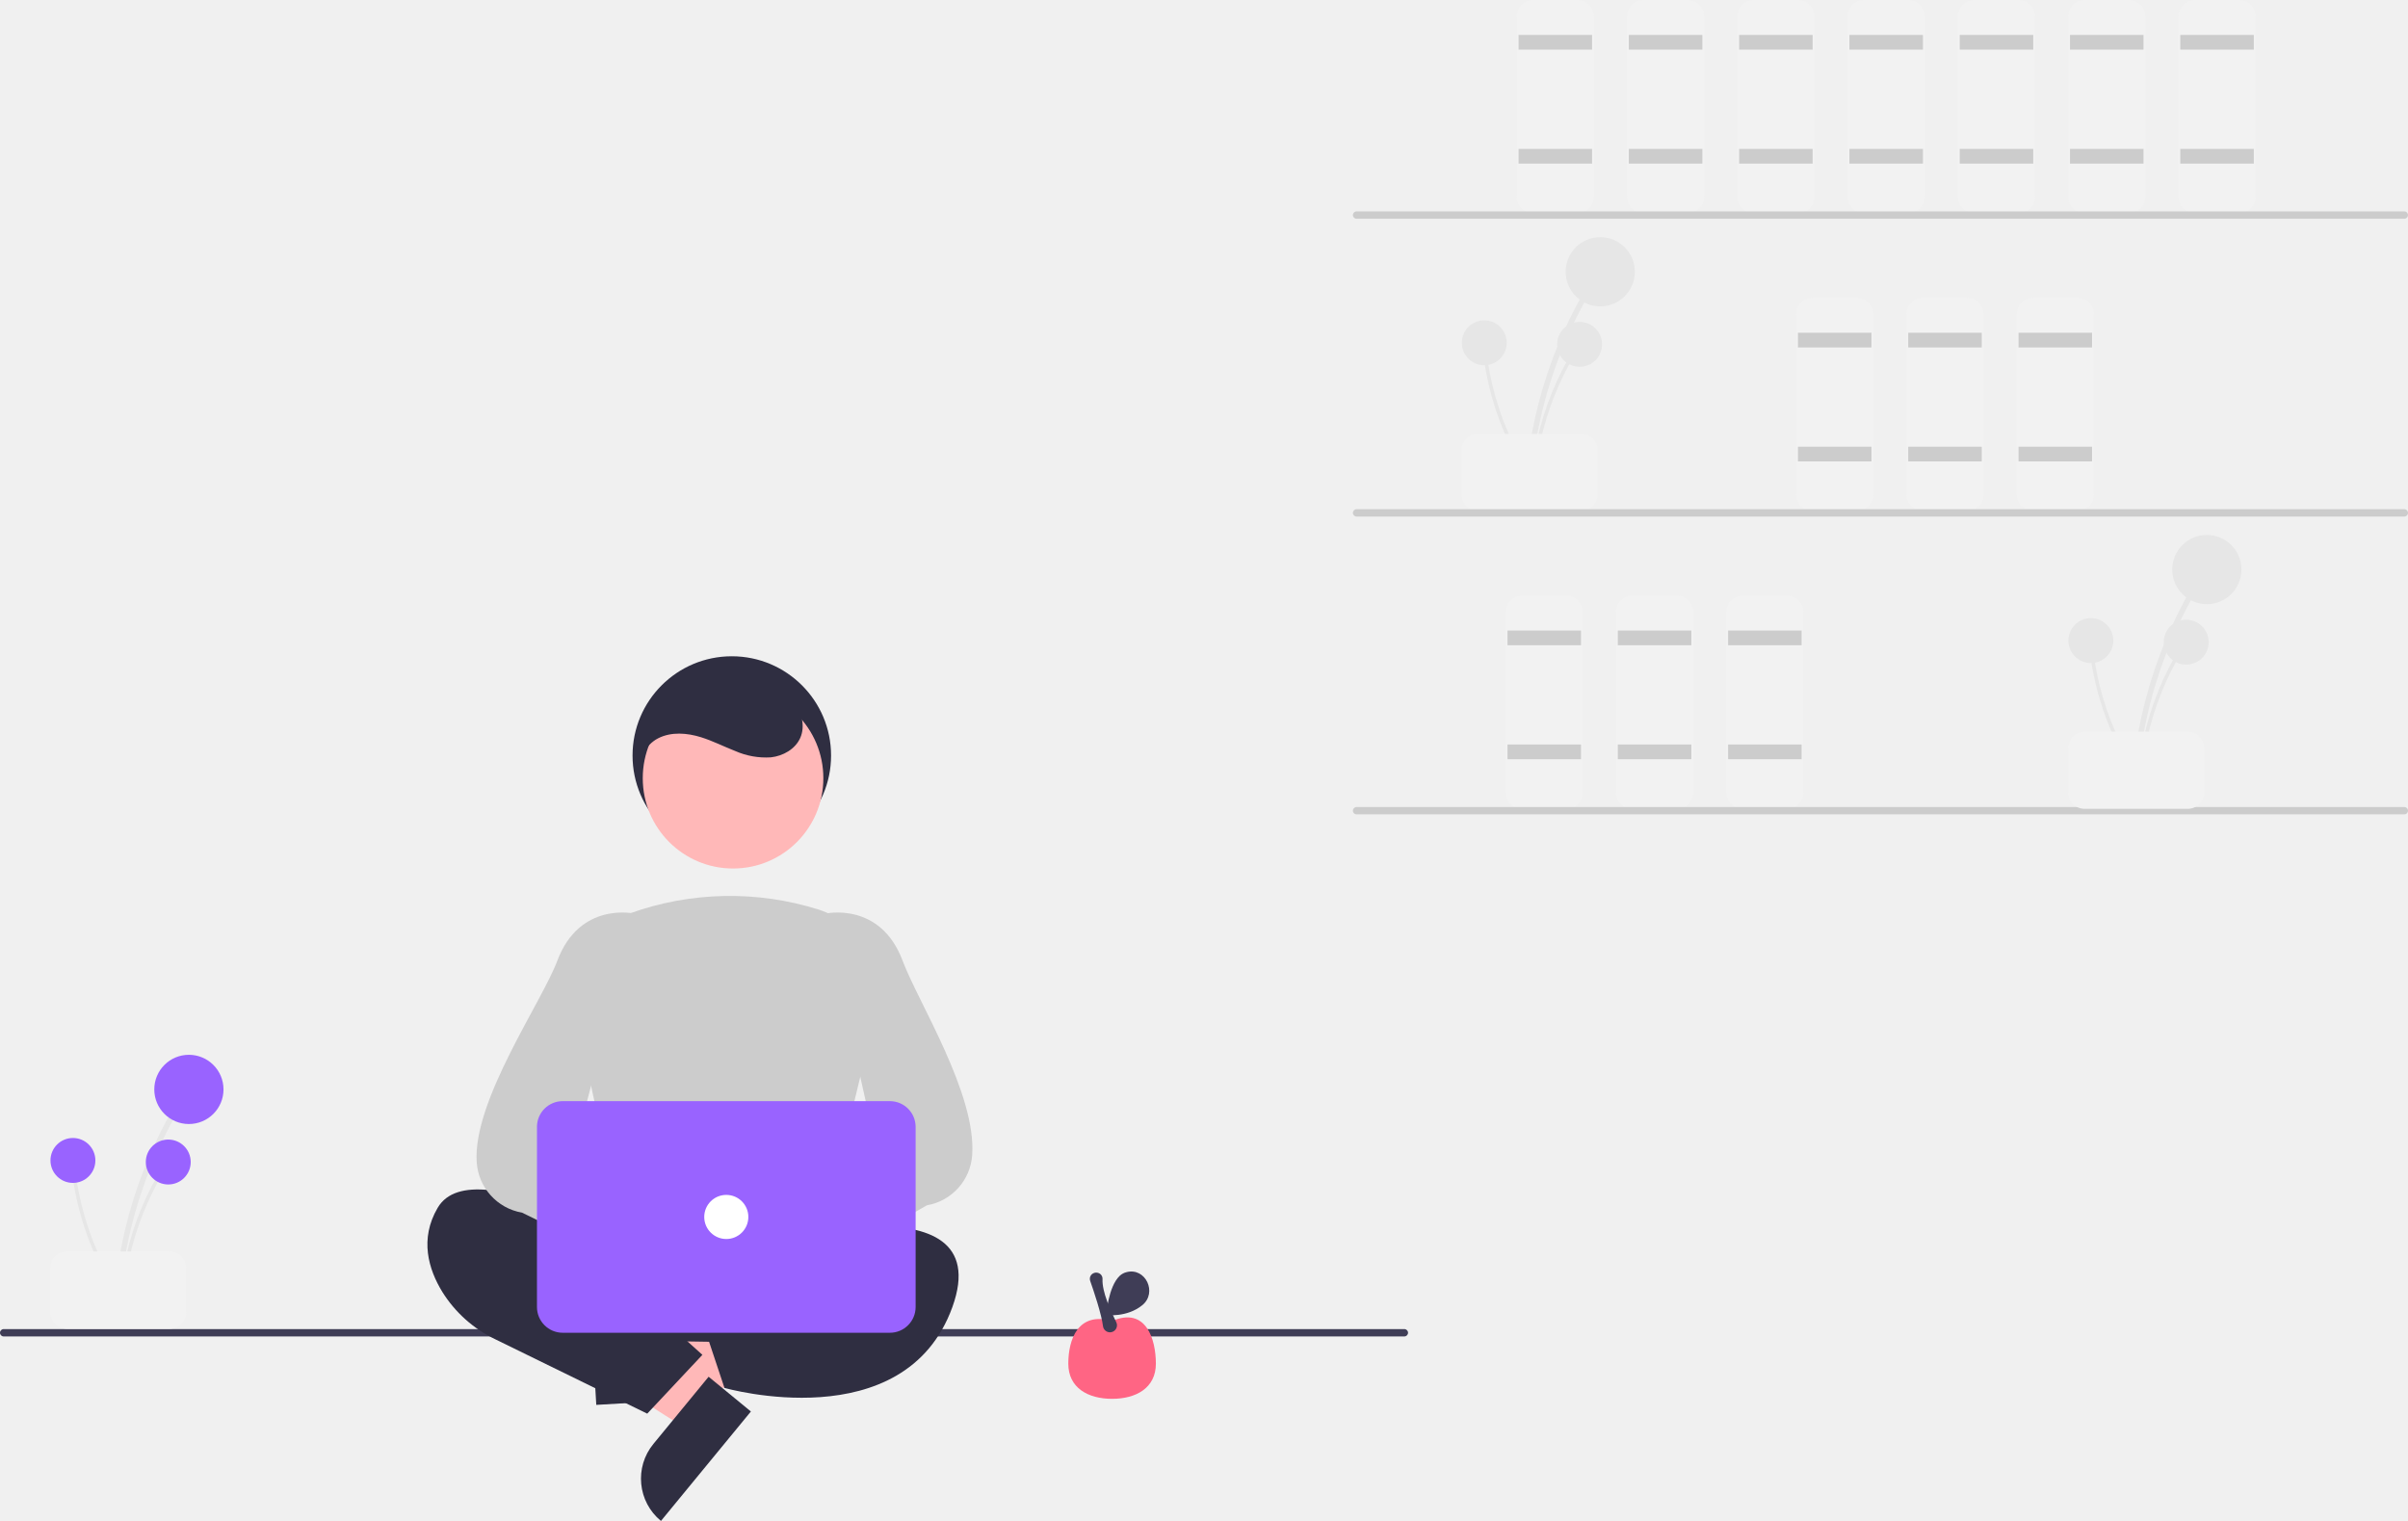
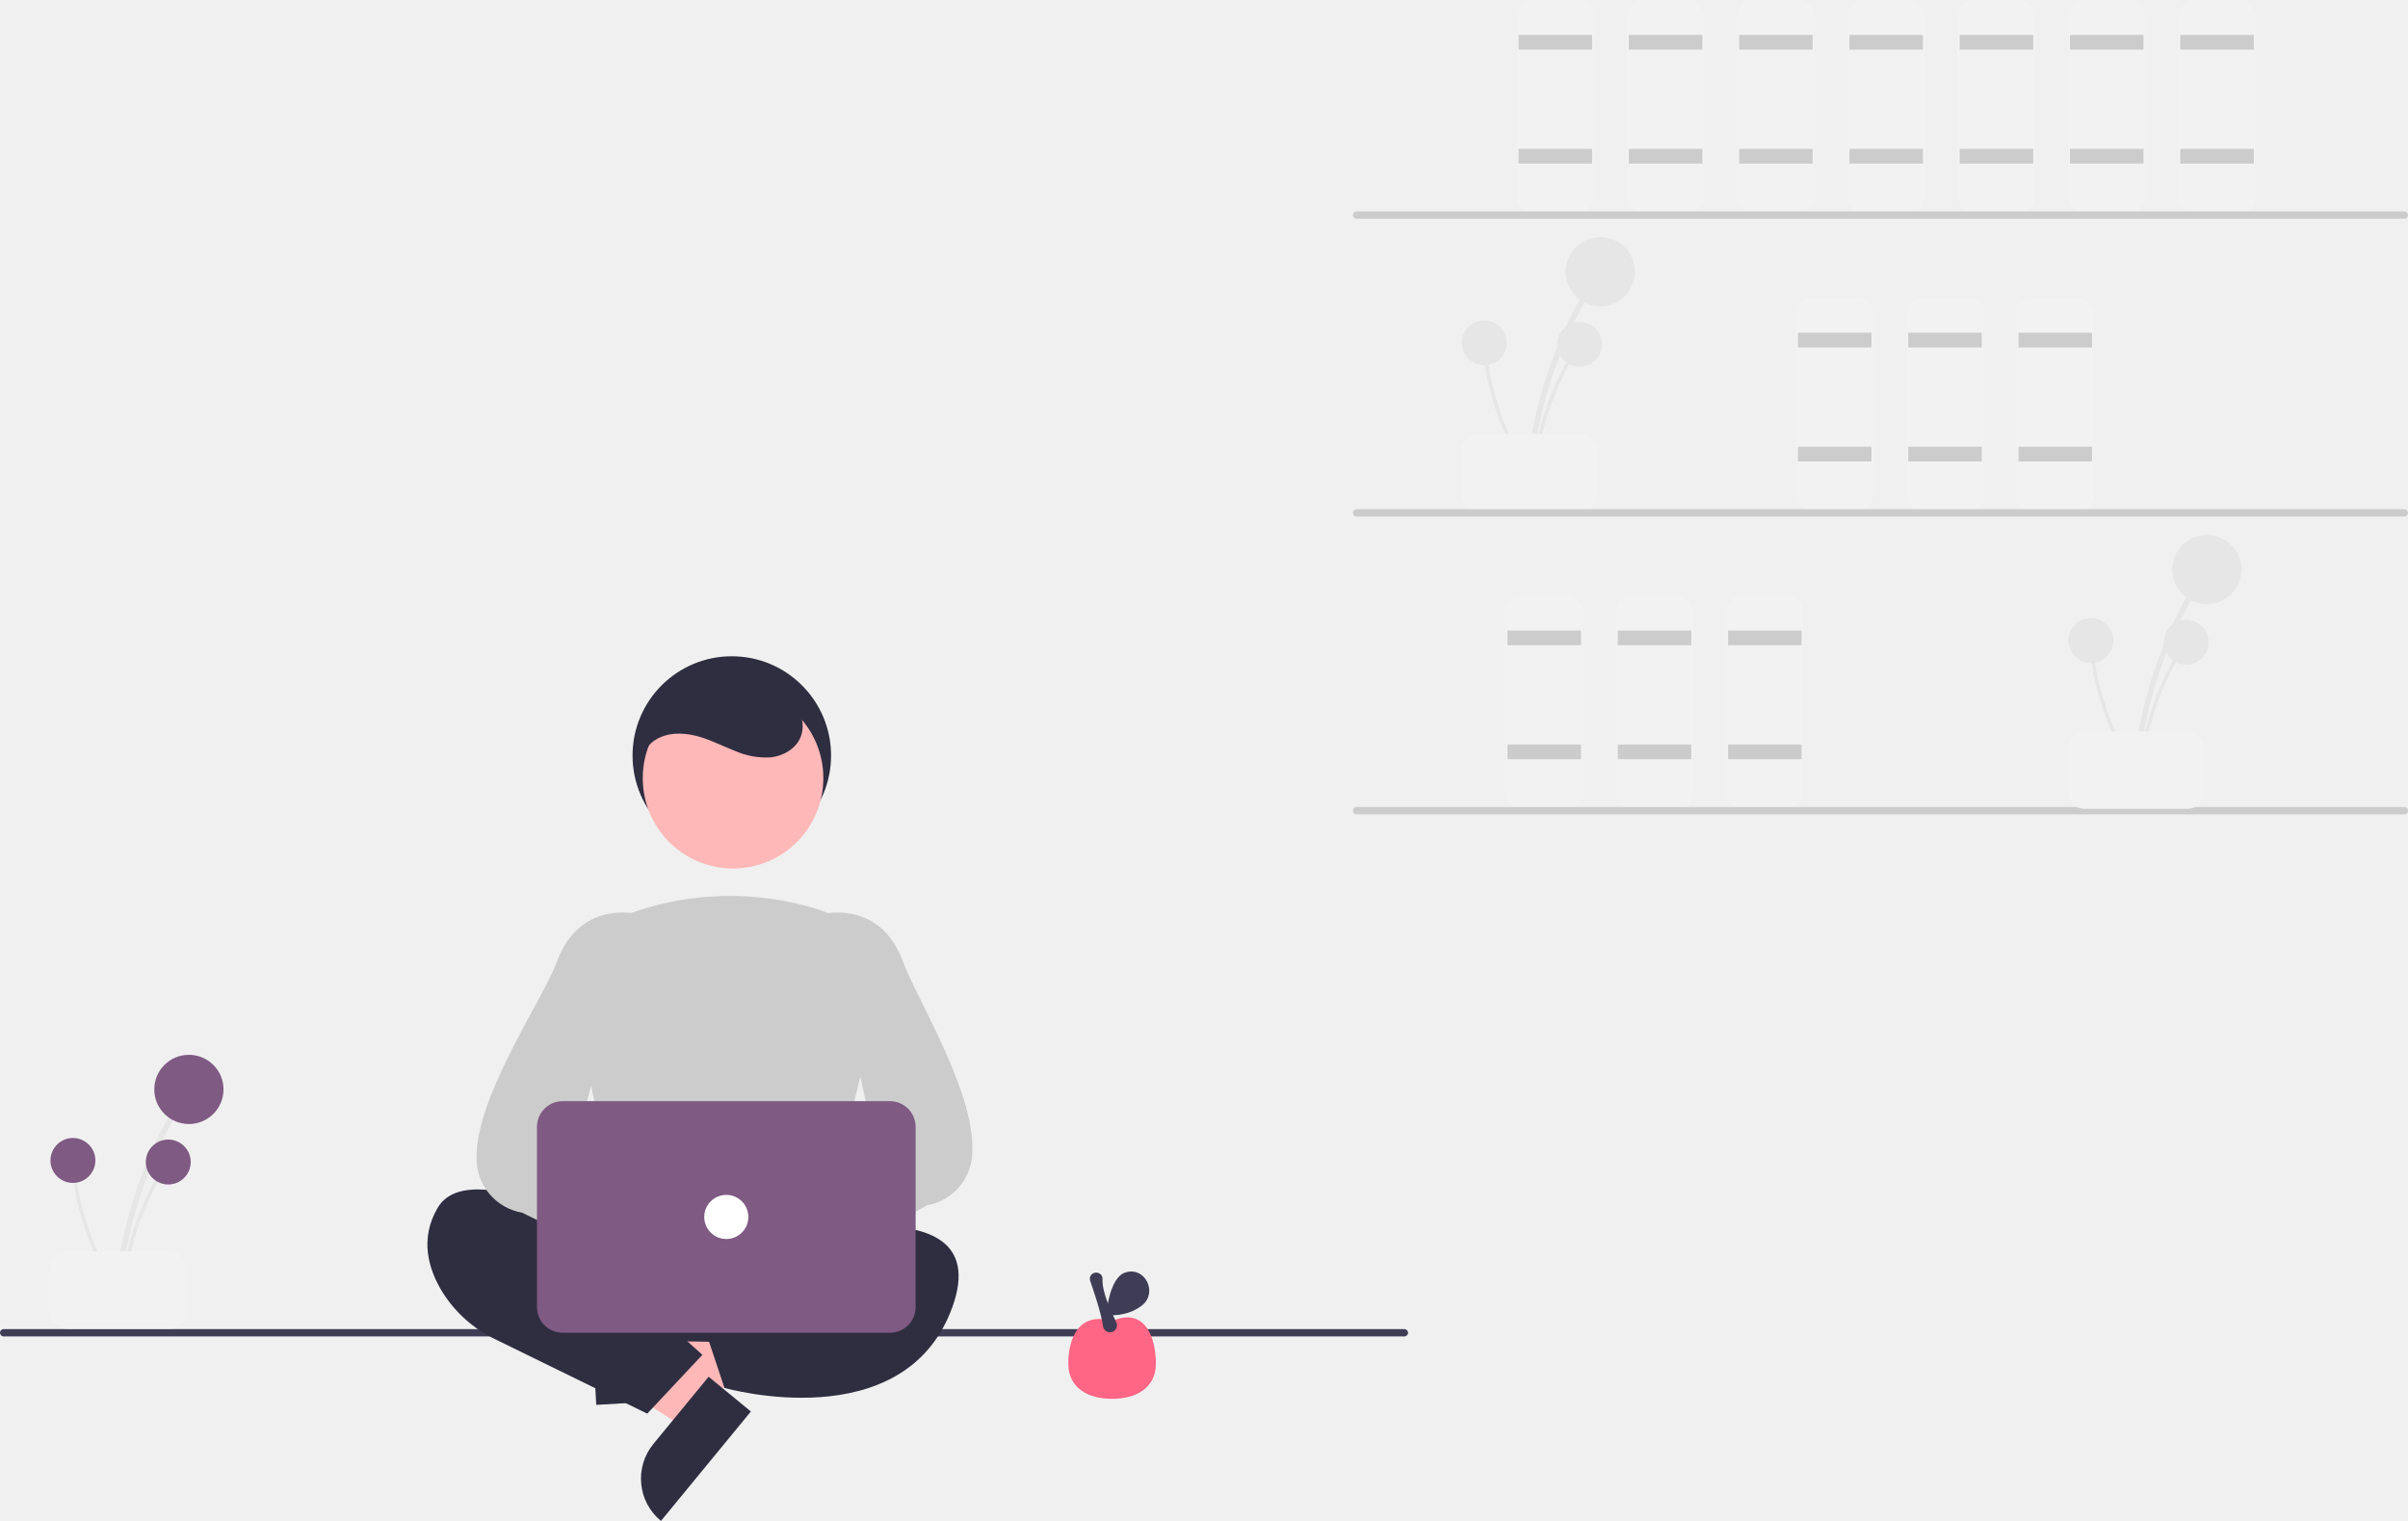
<svg xmlns="http://www.w3.org/2000/svg" id="e4e579b4-5122-4d29-876c-085905a2d49a" data-name="Layer 1" width="655" height="413.68" viewBox="0 0 655 413.68">
  <path d="M689.063,372.583a122.041,122.041,0,0,1,10.101-38.517q2.28-5.092,5.018-9.961a.744.744,0,0,0-1.284-.75,123.729,123.729,0,0,0-13.768,37.982q-1.034,5.584-1.554,11.246c-.088.952,1.399.946,1.486,0Z" transform="translate(-272.5 -243.1602)" fill="#e6e6e6" />
  <circle cx="435.282" cy="73.914" r="9.414" fill="#e6e6e6" />
  <path d="M690.026,372.833a79.174,79.174,0,0,1,6.553-24.988q1.479-3.304,3.255-6.462a.483.483,0,0,0-.833-.487,80.268,80.268,0,0,0-8.932,24.641q-.671,3.622-1.008,7.296c-.057.618.908.614.964,0Z" transform="translate(-272.5 -243.1602)" fill="#e6e6e6" />
  <circle cx="429.67" cy="93.662" r="6.108" fill="#e6e6e6" />
  <path d="M688.809,372.257a79.174,79.174,0,0,1-10.202-23.733q-.866-3.515-1.408-7.097a.483.483,0,0,0-.956.128,80.268,80.268,0,0,0,8.113,24.922q1.699,3.269,3.693,6.373c.335.522,1.093-.074.76-.593Z" transform="translate(-272.5 -243.1602)" fill="#e6e6e6" />
  <circle cx="403.735" cy="93.233" r="6.108" fill="#e6e6e6" />
  <path d="M670.059,377.66v-12a4.505,4.505,0,0,1,4.5-4.5h28a4.505,4.505,0,0,1,4.5,4.5v12a4.505,4.505,0,0,1-4.5,4.5h-28A4.505,4.505,0,0,1,670.059,377.66Z" transform="translate(-272.5 -243.1602)" fill="#f2f2f2" style="isolation:isolate" />
  <path d="M701.559,301.16h-12a4.505,4.505,0,0,1-4.5-4.5v-49a4.505,4.505,0,0,1,4.5-4.5h12a4.505,4.505,0,0,1,4.5,4.5v49A4.505,4.505,0,0,1,701.559,301.16Z" transform="translate(-272.5 -243.1602)" fill="#f2f2f2" style="isolation:isolate" />
  <rect x="413.059" y="9.5" width="20" height="4" fill="#ccc" />
  <rect x="413.059" y="40.5" width="20" height="4" fill="#ccc" />
  <path d="M731.559,301.16h-12a4.505,4.505,0,0,1-4.5-4.5v-49a4.505,4.505,0,0,1,4.5-4.5h12a4.505,4.505,0,0,1,4.5,4.5v49A4.505,4.505,0,0,1,731.559,301.16Z" transform="translate(-272.5 -243.1602)" fill="#f2f2f2" style="isolation:isolate" />
  <rect x="443.059" y="9.5" width="20" height="4" fill="#ccc" />
  <rect x="443.059" y="40.5" width="20" height="4" fill="#ccc" />
  <path d="M761.559,301.16h-12a4.505,4.505,0,0,1-4.5-4.5v-49a4.505,4.505,0,0,1,4.5-4.5h12a4.505,4.505,0,0,1,4.5,4.5v49A4.505,4.505,0,0,1,761.559,301.16Z" transform="translate(-272.5 -243.1602)" fill="#f2f2f2" style="isolation:isolate" />
  <rect x="473.059" y="9.5" width="20" height="4" fill="#ccc" />
  <rect x="473.059" y="40.5" width="20" height="4" fill="#ccc" />
  <path d="M777.559,382.16h-12a4.505,4.505,0,0,1-4.5-4.5v-49a4.505,4.505,0,0,1,4.5-4.5h12a4.505,4.505,0,0,1,4.5,4.5v49A4.505,4.505,0,0,1,777.559,382.16Z" transform="translate(-272.5 -243.1602)" fill="#f2f2f2" style="isolation:isolate" />
  <rect x="489.059" y="90.5" width="20" height="4" fill="#ccc" />
  <rect x="489.059" y="121.5" width="20" height="4" fill="#ccc" />
  <path d="M807.559,382.16h-12a4.505,4.505,0,0,1-4.5-4.5v-49a4.505,4.505,0,0,1,4.5-4.5h12a4.505,4.505,0,0,1,4.5,4.5v49A4.505,4.505,0,0,1,807.559,382.16Z" transform="translate(-272.5 -243.1602)" fill="#f2f2f2" style="isolation:isolate" />
  <rect x="519.059" y="90.5" width="20" height="4" fill="#ccc" />
  <rect x="519.059" y="121.5" width="20" height="4" fill="#ccc" />
  <path d="M837.559,382.16h-12a4.505,4.505,0,0,1-4.5-4.5v-49a4.505,4.505,0,0,1,4.5-4.5h12a4.505,4.505,0,0,1,4.5,4.5v49A4.505,4.505,0,0,1,837.559,382.16Z" transform="translate(-272.5 -243.1602)" fill="#f2f2f2" style="isolation:isolate" />
  <rect x="549.059" y="90.5" width="20" height="4" fill="#ccc" />
  <rect x="549.059" y="121.5" width="20" height="4" fill="#ccc" />
  <path d="M698.559,463.16h-12a4.505,4.505,0,0,1-4.5-4.5v-49a4.505,4.505,0,0,1,4.5-4.5h12a4.505,4.505,0,0,1,4.5,4.5v49A4.505,4.505,0,0,1,698.559,463.16Z" transform="translate(-272.5 -243.1602)" fill="#f2f2f2" style="isolation:isolate" />
  <rect x="410.059" y="171.5" width="20" height="4" fill="#ccc" />
  <rect x="410.059" y="202.5" width="20" height="4" fill="#ccc" />
  <path d="M728.559,463.16h-12a4.505,4.505,0,0,1-4.5-4.5v-49a4.505,4.505,0,0,1,4.5-4.5h12a4.505,4.505,0,0,1,4.5,4.5v49A4.505,4.505,0,0,1,728.559,463.16Z" transform="translate(-272.5 -243.1602)" fill="#f2f2f2" style="isolation:isolate" />
  <rect x="440.059" y="171.5" width="20" height="4" fill="#ccc" />
  <rect x="440.059" y="202.5" width="20" height="4" fill="#ccc" />
  <path d="M758.559,463.16h-12a4.505,4.505,0,0,1-4.5-4.5v-49a4.505,4.505,0,0,1,4.5-4.5h12a4.505,4.505,0,0,1,4.5,4.5v49A4.505,4.505,0,0,1,758.559,463.16Z" transform="translate(-272.5 -243.1602)" fill="#f2f2f2" style="isolation:isolate" />
  <rect x="470.059" y="171.5" width="20" height="4" fill="#ccc" />
  <rect x="470.059" y="202.5" width="20" height="4" fill="#ccc" />
  <path d="M791.559,301.16h-12a4.505,4.505,0,0,1-4.5-4.5v-49a4.505,4.505,0,0,1,4.5-4.5h12a4.505,4.505,0,0,1,4.5,4.5v49A4.505,4.505,0,0,1,791.559,301.16Z" transform="translate(-272.5 -243.1602)" fill="#f2f2f2" style="isolation:isolate" />
  <rect x="503.059" y="9.5" width="20" height="4" fill="#ccc" />
  <rect x="503.059" y="40.5" width="20" height="4" fill="#ccc" />
  <path d="M821.559,301.16h-12a4.505,4.505,0,0,1-4.5-4.5v-49a4.505,4.505,0,0,1,4.5-4.5h12a4.505,4.505,0,0,1,4.5,4.5v49A4.505,4.505,0,0,1,821.559,301.16Z" transform="translate(-272.5 -243.1602)" fill="#f2f2f2" style="isolation:isolate" />
  <rect x="533.059" y="9.5" width="20" height="4" fill="#ccc" />
  <rect x="533.059" y="40.5" width="20" height="4" fill="#ccc" />
  <path d="M851.559,301.16h-12a4.505,4.505,0,0,1-4.5-4.5v-49a4.505,4.505,0,0,1,4.5-4.5h12a4.505,4.505,0,0,1,4.5,4.5v49A4.505,4.505,0,0,1,851.559,301.16Z" transform="translate(-272.5 -243.1602)" fill="#f2f2f2" style="isolation:isolate" />
  <rect x="563.059" y="9.5" width="20" height="4" fill="#ccc" />
  <rect x="563.059" y="40.5" width="20" height="4" fill="#ccc" />
  <path d="M881.559,301.16h-12a4.505,4.505,0,0,1-4.5-4.5v-49a4.505,4.505,0,0,1,4.5-4.5h12a4.505,4.505,0,0,1,4.5,4.5v49A4.505,4.505,0,0,1,881.559,301.16Z" transform="translate(-272.5 -243.1602)" fill="#f2f2f2" style="isolation:isolate" />
  <rect x="593.059" y="9.5" width="20" height="4" fill="#ccc" />
  <rect x="593.059" y="40.5" width="20" height="4" fill="#ccc" />
  <path d="M926.5,302.66h-285a1,1,0,0,1,0-2h285a1,1,0,0,1,0,2Z" transform="translate(-272.5 -243.1602)" fill="#ccc" />
  <path d="M926.5,383.66h-285a1,1,0,0,1,0-2h285a1,1,0,0,1,0,2Z" transform="translate(-272.5 -243.1602)" fill="#ccc" />
  <path d="M926.5,464.66h-285a1,1,0,0,1,0-2h285a1,1,0,0,1,0,2Z" transform="translate(-272.5 -243.1602)" fill="#ccc" />
  <path d="M854.063,453.583a122.041,122.041,0,0,1,10.101-38.517q2.28-5.092,5.018-9.961a.744.744,0,0,0-1.284-.75,123.729,123.729,0,0,0-13.768,37.982q-1.034,5.584-1.554,11.246c-.088.952,1.399.946,1.486,0Z" transform="translate(-272.5 -243.1602)" fill="#e6e6e6" />
  <circle cx="600.282" cy="154.914" r="9.414" fill="#e6e6e6" />
  <path d="M855.026,453.833a79.174,79.174,0,0,1,6.553-24.988q1.479-3.304,3.255-6.462a.483.483,0,0,0-.833-.487,80.268,80.268,0,0,0-8.932,24.641q-.671,3.622-1.008,7.296c-.057.618.908.614.964,0Z" transform="translate(-272.5 -243.1602)" fill="#e6e6e6" />
  <circle cx="594.67" cy="174.662" r="6.108" fill="#e6e6e6" />
  <path d="M853.809,453.257a79.174,79.174,0,0,1-10.202-23.733q-.866-3.515-1.408-7.097a.483.483,0,0,0-.956.128,80.268,80.268,0,0,0,8.113,24.922q1.699,3.269,3.693,6.373c.335.522,1.093-.074.76-.593Z" transform="translate(-272.5 -243.1602)" fill="#e6e6e6" />
  <circle cx="568.735" cy="174.233" r="6.108" fill="#e6e6e6" />
  <path d="M835.059,458.66v-12a4.505,4.505,0,0,1,4.5-4.5h28a4.505,4.505,0,0,1,4.5,4.5v12a4.505,4.505,0,0,1-4.5,4.5h-28A4.505,4.505,0,0,1,835.059,458.66Z" transform="translate(-272.5 -243.1602)" fill="#f2f2f2" style="isolation:isolate" />
  <path d="M654.5,606.66h-381a1,1,0,0,1,0-2h381a1,1,0,0,1,0,2Z" transform="translate(-272.5 -243.1602)" fill="#3f3d56" />
  <circle cx="199.059" cy="205.5" r="27" fill="#2f2e41" />
  <polygon points="173.405 378.826 172.69 366.588 219.556 358.003 220.612 376.067 173.405 378.826" fill="#ffb8b8" />
  <path d="M436.622,598.163h23.644a0,0,0,0,1,0,0v14.887a0,0,0,0,1,0,0H421.735a0,0,0,0,1,0,0v0A14.887,14.887,0,0,1,436.622,598.163Z" transform="translate(747.3404 -113.1422) rotate(86.65462)" fill="#2f2e41" />
  <polygon points="193.789 378.714 186.004 388.185 145.768 362.666 157.257 348.688 193.789 378.714" fill="#ffb8b8" />
  <path d="M454.39,629.787h23.644a0,0,0,0,1,0,0v14.887a0,0,0,0,1,0,0H439.503a0,0,0,0,1,0,0v0A14.887,14.887,0,0,1,454.39,629.787Z" transform="translate(-597.3196 343.8614) rotate(-50.58212)" fill="#2f2e41" />
  <path d="M443.887,577.83l-5.32,25.079a4,4,0,0,0,3.848,4.83l52.298.844a4,4,0,0,0,4.004-4.695l-4.575-25.922a4,4,0,0,0-3.939-3.305H447.8A4,4,0,0,0,443.887,577.83Z" transform="translate(-272.5 -243.1602)" fill="#2f2e41" />
  <path d="M452.559,586.66s-51-32-61-15c-5,8.5-2.5,16.75,1.25,22.875a34.631,34.631,0,0,0,14.402,12.891l41.347,20.234,15-16-10-9Z" transform="translate(-272.5 -243.1602)" fill="#2f2e41" />
  <path d="M478.559,581.66s66-19,53,17-62,22-62,22l-5-15,17-12Z" transform="translate(-272.5 -243.1602)" fill="#2f2e41" />
  <circle cx="199.398" cy="211.665" r="24.561" fill="#ffb8b8" />
  <path d="M473.185,585.629a131.994,131.994,0,0,1-30.257-3.986l-.292-.08-13.706-63.045a23.225,23.225,0,0,1,14.933-26.943,80.46,80.46,0,0,1,51.3-1.024h0a23.47,23.47,0,0,1,15.635,27.765l-15.308,63.195-.216.103C488.911,584.626,480.956,585.629,473.185,585.629Z" transform="translate(-272.5 -243.1602)" fill="#ccc" />
  <path d="M454.774,590.527a10.056,10.056,0,0,1,14.475-5.312l26.987-23.425,2.442,18.408-26.001,19.422a10.11,10.11,0,0,1-17.902-9.094Z" transform="translate(-272.5 -243.1602)" fill="#ffb8b8" />
  <path d="M480.512,595.636a4.534,4.534,0,0,1-1.296-.19,4.453,4.453,0,0,1-2.962-2.816l-3.257-9.229a4.472,4.472,0,0,1,1.302-4.902l36.769-22.074L496.573,491.763l.369-.089c.15-.037,15-3.417,21.086,12.811,4.261,11.365,20.031,36.077,18.919,52.776a14.885,14.885,0,0,1-12.322,13.728l-41.388,23.713A4.456,4.456,0,0,1,480.512,595.636Z" transform="translate(-272.5 -243.1602)" fill="#ccc" />
  <path d="M484.636,588.333a10.056,10.056,0,0,0-14.475-5.312l-26.986-23.425-2.442,18.408,26.001,19.422a10.11,10.11,0,0,0,17.902-9.094Z" transform="translate(-272.5 -243.1602)" fill="#ffb8b8" />
  <path d="M461.606,595.636a4.456,4.456,0,0,1-2.724-.935l-44.388-21.713a14.885,14.885,0,0,1-12.322-13.728c-1.113-16.699,17.657-43.411,21.919-54.776,6.085-16.228,20.936-12.849,21.086-12.811l.369.089L428.051,558.424l39.769,20.074a4.472,4.472,0,0,1,1.302,4.902l-3.257,9.229a4.453,4.453,0,0,1-2.962,2.816A4.535,4.535,0,0,1,461.606,595.636Z" transform="translate(-272.5 -243.1602)" fill="#ccc" />
-   <path d="M514.559,605.66h-89a7.008,7.008,0,0,1-7-7v-49a7.008,7.008,0,0,1,7-7h89a7.008,7.008,0,0,1,7,7v49A7.008,7.008,0,0,1,514.559,605.66Z" transform="translate(-272.5 -243.1602)" fill="#9963ff" />
+   <path d="M514.559,605.66h-89a7.008,7.008,0,0,1-7-7v-49a7.008,7.008,0,0,1,7-7h89a7.008,7.008,0,0,1,7,7v49A7.008,7.008,0,0,1,514.559,605.66Z" transform="translate(-272.5 -243.1602)" fill="#7f5a83" />
  <circle cx="197.559" cy="331" r="6" fill="#fff" />
  <path d="M447.091,453.826c-1.456-3.692.933-8.092,4.476-9.881s7.818-1.448,11.608-.27c3.185.991,6.17,2.526,9.277,3.738a20.762,20.762,0,0,0,9.753,1.737c3.314-.374,6.613-2.233,7.969-5.28,1.406-3.159.45-7.013-1.715-9.709a18.799,18.799,0,0,0-8.612-5.535c-7.308-2.574-15.748-2.65-22.532,1.093s-11.394,11.71-9.992,19.33" transform="translate(-272.5 -243.1602)" fill="#2f2e41" />
  <path d="M305.162,594.979A122.042,122.042,0,0,1,315.263,556.461q2.28-5.092,5.018-9.961a.744.744,0,0,0-1.284-.75,123.728,123.728,0,0,0-13.768,37.982q-1.034,5.584-1.554,11.246c-.088.952,1.399.946,1.486,0Z" transform="translate(-272.5 -243.1602)" fill="#e6e6e6" />
-   <circle cx="51.381" cy="296.31" r="9.414" fill="#9963ff" />
+   <circle cx="51.381" cy="296.31" r="9.414" fill="#7f5a83" />
  <path d="M306.125,595.229a79.174,79.174,0,0,1,6.553-24.988q1.479-3.304,3.255-6.462a.483.483,0,0,0-.833-.487,80.269,80.269,0,0,0-8.932,24.641q-.671,3.622-1.008,7.296c-.057.618.908.614.964,0Z" transform="translate(-272.5 -243.1602)" fill="#e6e6e6" />
-   <circle cx="45.769" cy="316.058" r="6.108" fill="#9963ff" />
+   <circle cx="45.769" cy="316.058" r="6.108" fill="#7f5a83" />
  <path d="M304.908,594.652a79.174,79.174,0,0,1-10.202-23.733q-.866-3.515-1.408-7.097a.483.483,0,0,0-.956.128,80.268,80.268,0,0,0,8.113,24.922q1.699,3.269,3.693,6.373c.335.522,1.093-.074.76-.593Z" transform="translate(-272.5 -243.1602)" fill="#e6e6e6" />
-   <circle cx="19.835" cy="315.629" r="6.108" fill="#9963ff" />
+   <circle cx="19.835" cy="315.629" r="6.108" fill="#7f5a83" />
  <path d="M286.159,600.056v-12a4.505,4.505,0,0,1,4.5-4.5h28a4.505,4.505,0,0,1,4.5,4.5v12a4.505,4.505,0,0,1-4.5,4.5h-28A4.505,4.505,0,0,1,286.159,600.056Z" transform="translate(-272.5 -243.1602)" fill="#f2f2f2" style="isolation:isolate" />
  <path d="M586.909,614.061c0,6.577-5.332,9.567-11.909,9.567s-11.909-2.99-11.909-9.567S565.738,599.81,575,602.456C584.262,598.487,586.909,607.484,586.909,614.061Z" transform="translate(-272.5 -243.1602)" fill="#ff6584" />
  <path d="M574.42,605.537a1.904,1.904,0,0,1-1.891-1.659c-.394-3.281-2.568-9.708-3.484-12.318l-0-.001a1.703,1.703,0,0,1,.22-1.566,1.787,1.787,0,0,1,2.663-.192,1.705,1.705,0,0,1,.468,1.276c-.179,3.351,2.263,8.765,3.735,11.694a1.908,1.908,0,0,1-1.51,2.756A1.763,1.763,0,0,1,574.42,605.537Z" transform="translate(-272.5 -243.1602)" fill="#3f3d56" />
  <path d="M583.232,598.146c4.134-3.383.891-10.308-4.283-8.978a4.178,4.178,0,0,0-1.864.994c-3.174,2.998-3.666,10.669-3.666,10.669S579.024,601.59,583.232,598.146Z" transform="translate(-272.5 -243.1602)" fill="#3f3d56" />
</svg>
